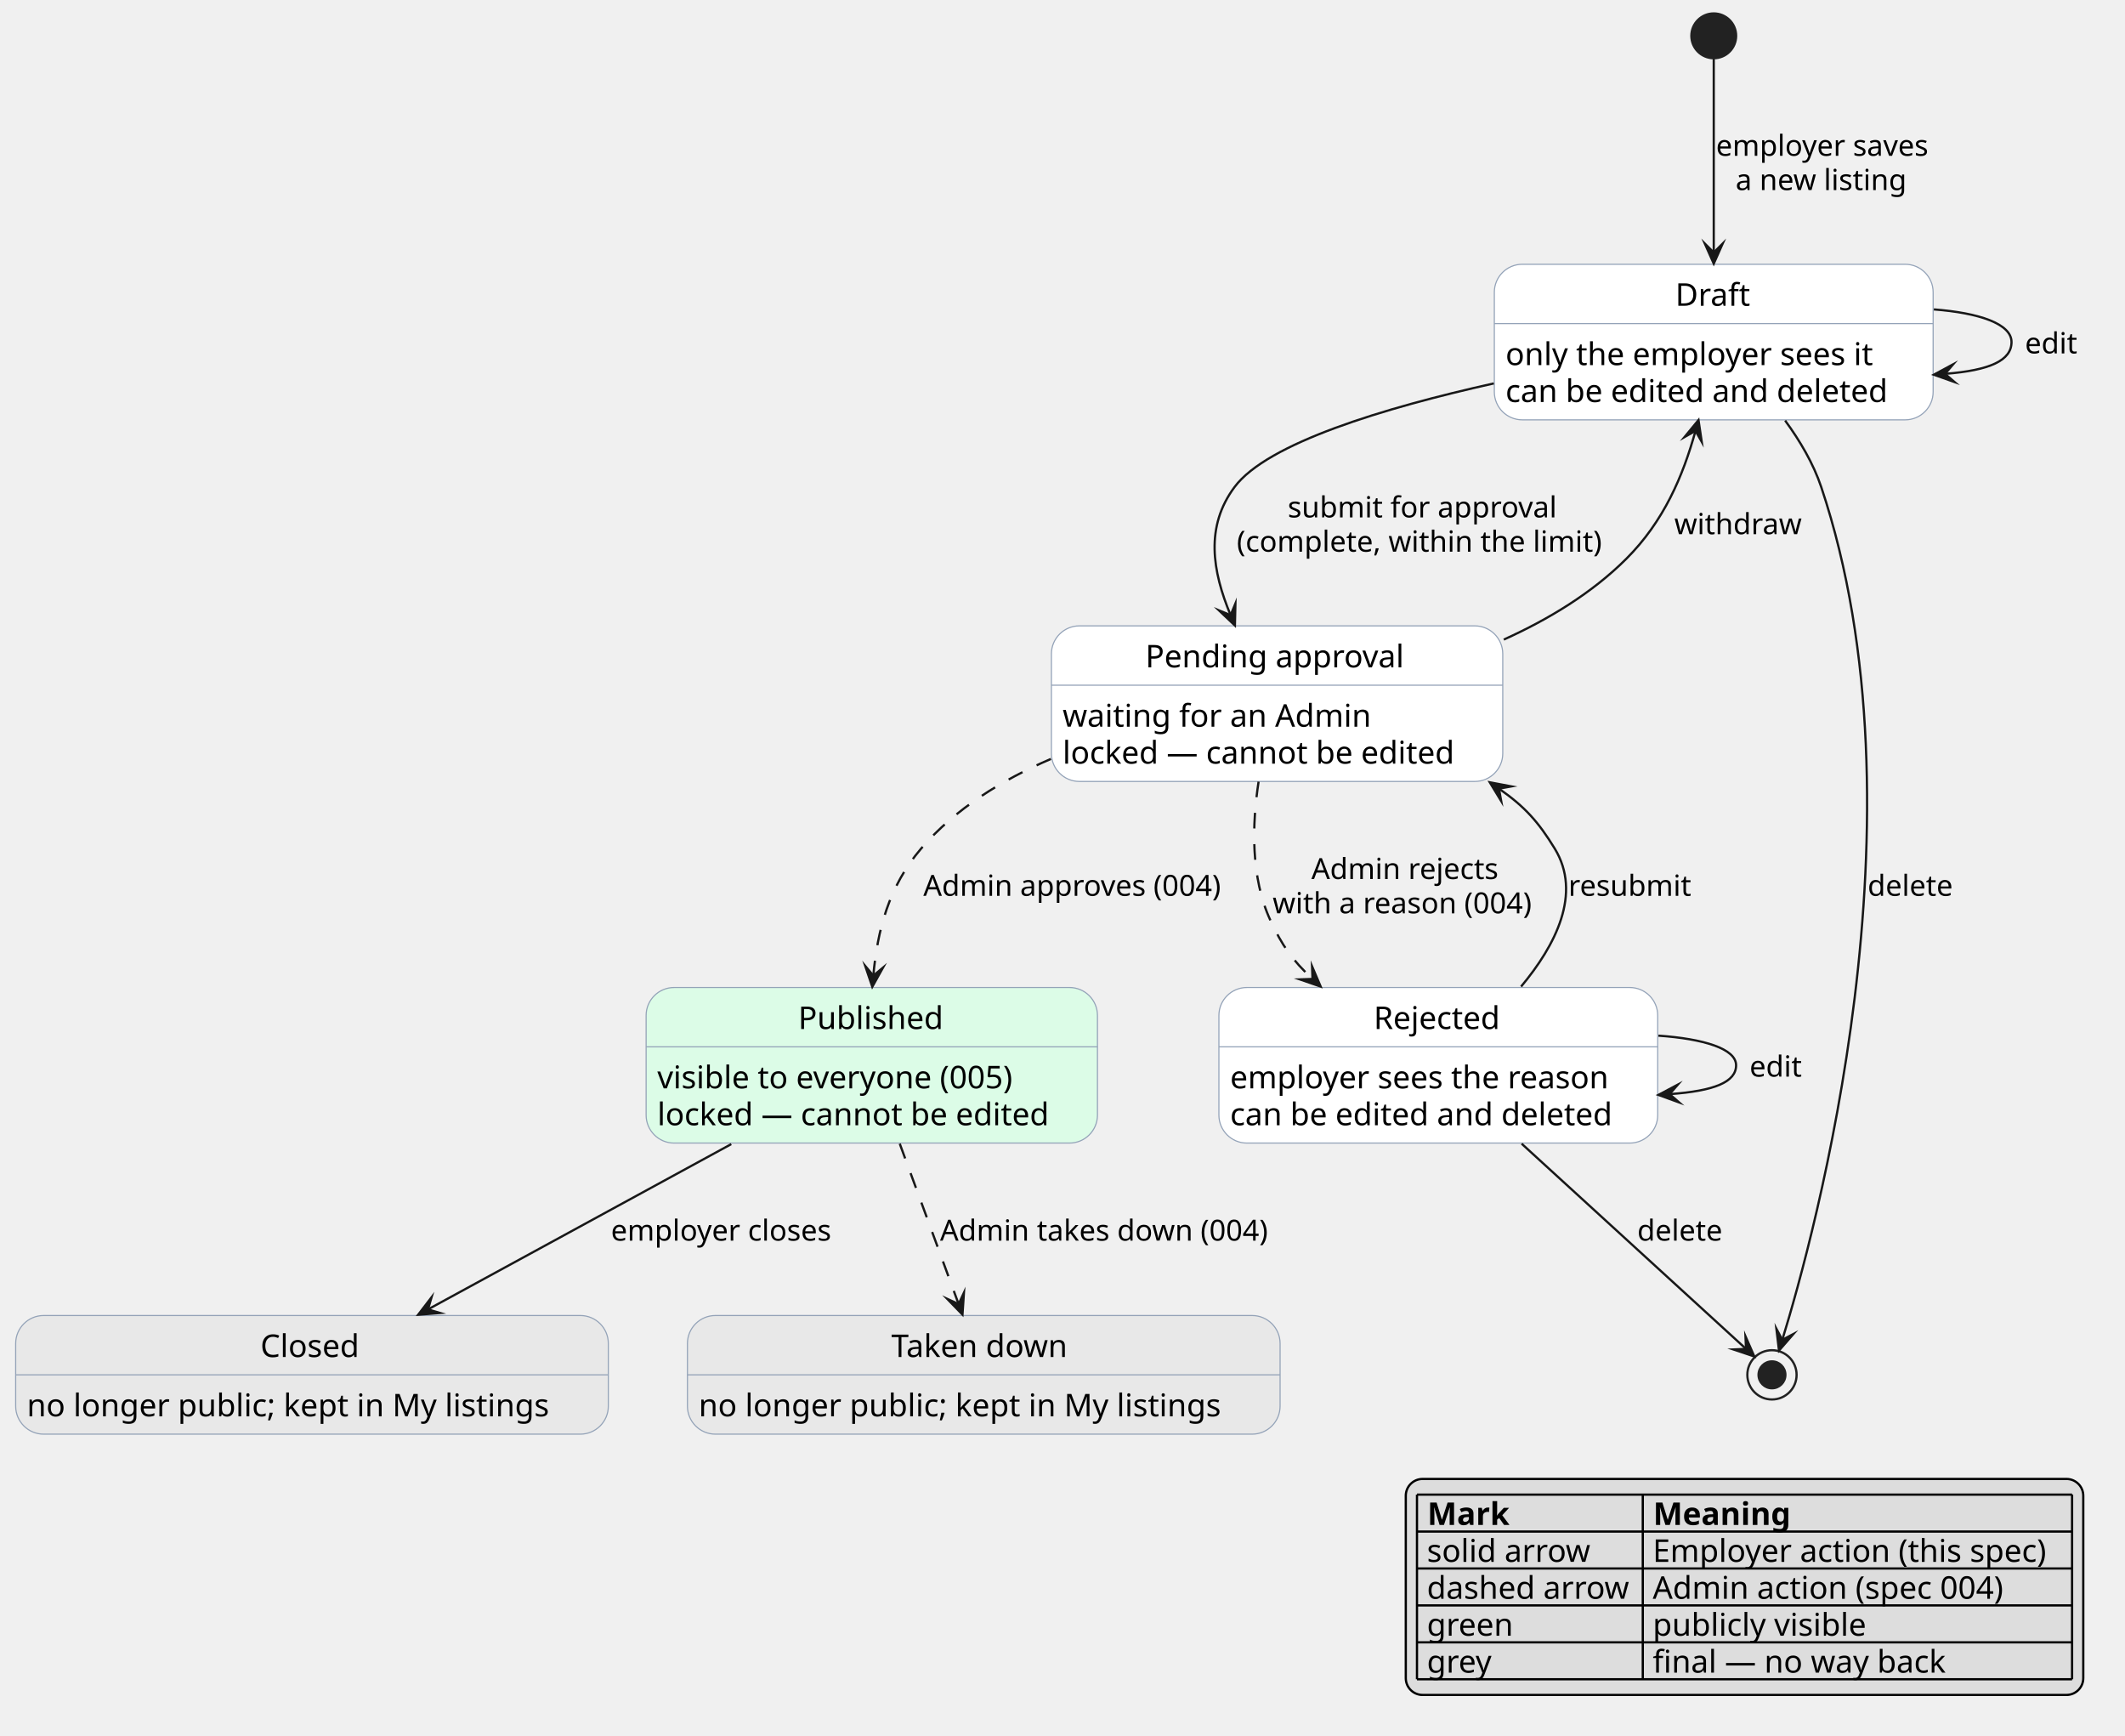
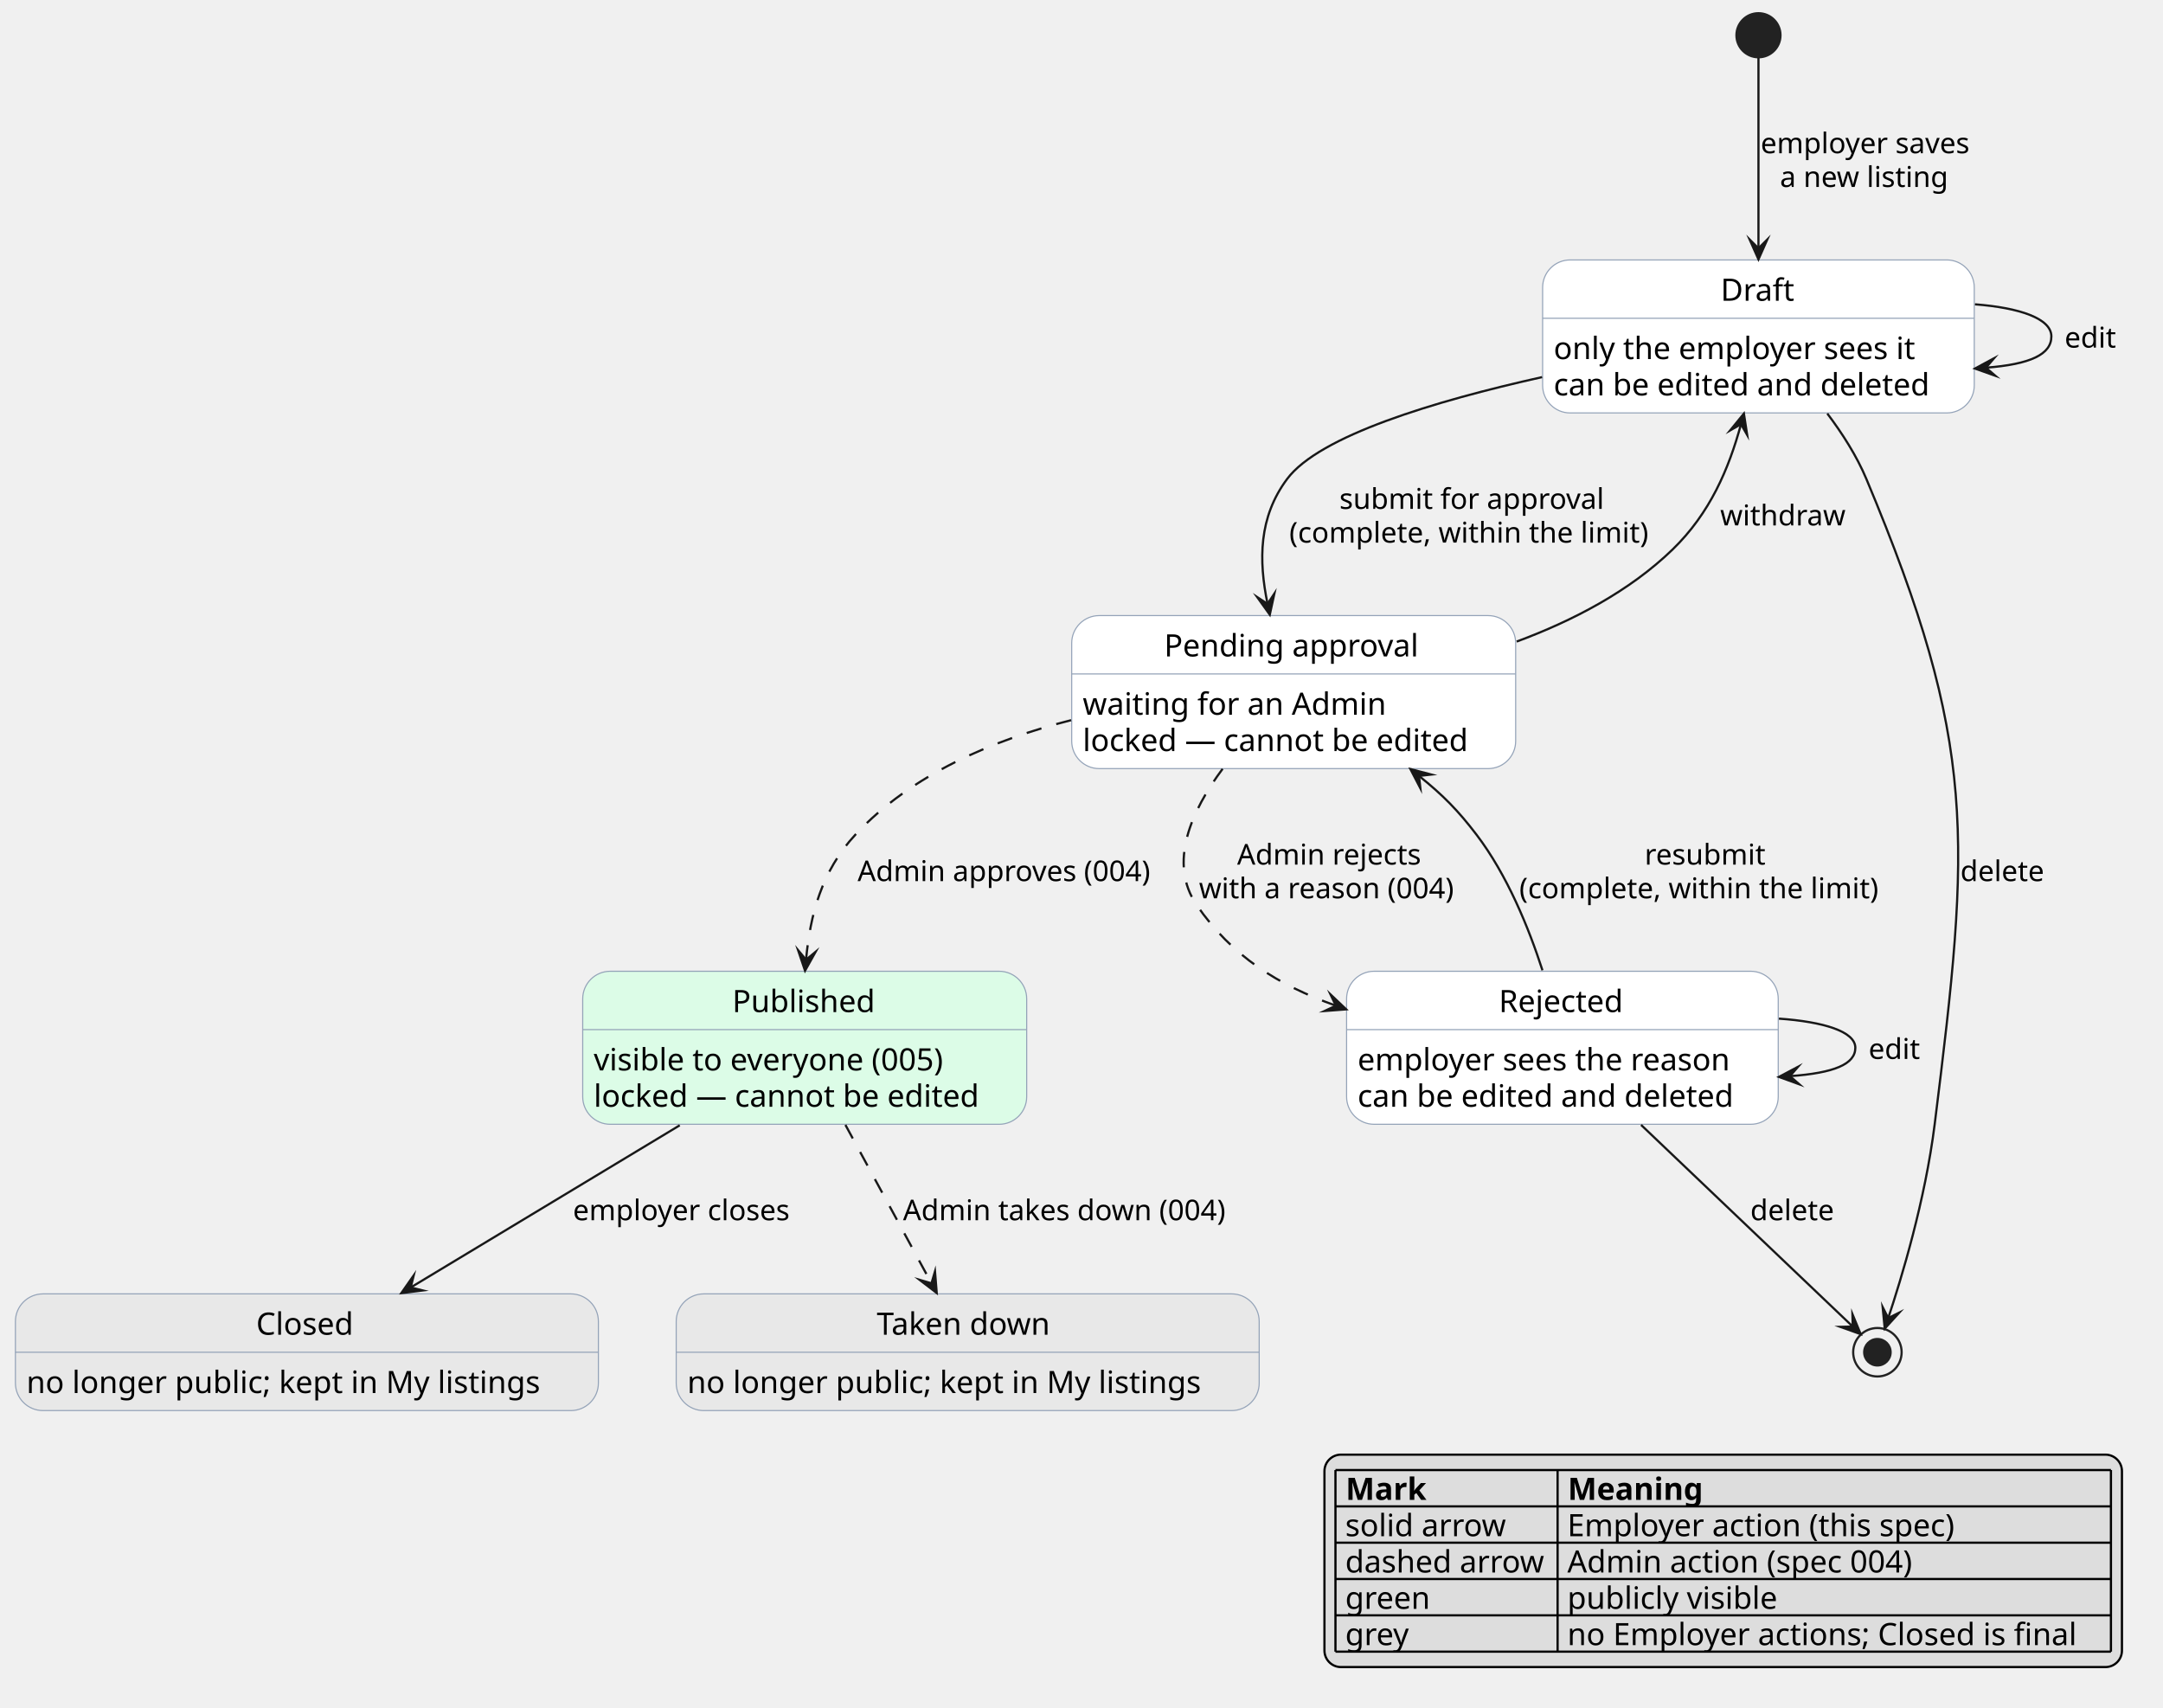
- <svg xmlns="http://www.w3.org/2000/svg" version="1.1" data-diagram-type="STATE" style="width:949px;height:775px;background:#FFFFFF;" width="949px" height="775px" viewBox="0 0 949 775" zoomAndPan="magnify" preserveAspectRatio="none" contentStyleType="text/css">
+ <svg xmlns="http://www.w3.org/2000/svg" version="1.1" data-diagram-type="STATE" style="width:982px;height:775px;background:#FFFFFF;" width="982px" height="775px" viewBox="0 0 982 775" zoomAndPan="magnify" preserveAspectRatio="none" contentStyleType="text/css">
  <defs />
  <g font-family="sans-serif" lengthAdjust="spacing">
    <g class="entity" data-qualified-name="Draft" id="ent0001" data-source-line="13">
-       <rect x="667.35" y="118" width="195.964" height="69.465" fill="#FFF" style="stroke:#94A3B8;stroke-width:0.5;" rx="12.5" ry="12.5" />
-       <line x1="667.35" y1="144.488" x2="863.314" y2="144.488" style="stroke:#94A3B8;stroke-width:0.5;" />
-       <text x="748.167" y="136.535" fill="#000" font-size="14" textLength="34.33">Draft</text>
-       <text x="672.35" y="163.023" fill="#000" font-size="14" textLength="170.42">only the employer sees it</text>
-       <text x="672.35" y="179.512" fill="#000" font-size="14" textLength="175.964">can be edited and deleted</text>
+       <rect x="700.35" y="118" width="195.964" height="69.465" fill="#FFF" style="stroke:#94A3B8;stroke-width:0.5;" rx="12.5" ry="12.5" />
+       <line x1="700.35" y1="144.488" x2="896.314" y2="144.488" style="stroke:#94A3B8;stroke-width:0.5;" />
+       <text x="781.167" y="136.535" fill="#000" font-size="14" textLength="34.33">Draft</text>
+       <text x="705.35" y="163.023" fill="#000" font-size="14" textLength="170.42">only the employer sees it</text>
+       <text x="705.35" y="179.512" fill="#000" font-size="14" textLength="175.964">can be edited and deleted</text>
    </g>
    <g class="entity" data-qualified-name="Pending" id="ent0002" data-source-line="14">
-       <rect x="469.55" y="279.46" width="201.563" height="69.465" fill="#FFF" style="stroke:#94A3B8;stroke-width:0.5;" rx="12.5" ry="12.5" />
-       <line x1="469.55" y1="305.948" x2="671.113" y2="305.948" style="stroke:#94A3B8;stroke-width:0.5;" />
-       <text x="511.511" y="297.995" fill="#000" font-size="14" textLength="117.64">Pending approval</text>
-       <text x="474.55" y="324.483" fill="#000" font-size="14" textLength="142.728">waiting for an Admin</text>
-       <text x="474.55" y="340.972" fill="#000" font-size="14" textLength="181.563">locked — cannot be edited</text>
+       <rect x="486.55" y="279.46" width="201.563" height="69.465" fill="#FFF" style="stroke:#94A3B8;stroke-width:0.5;" rx="12.5" ry="12.5" />
+       <line x1="486.55" y1="305.948" x2="688.113" y2="305.948" style="stroke:#94A3B8;stroke-width:0.5;" />
+       <text x="528.511" y="297.995" fill="#000" font-size="14" textLength="117.64">Pending approval</text>
+       <text x="491.55" y="324.483" fill="#000" font-size="14" textLength="142.728">waiting for an Admin</text>
+       <text x="491.55" y="340.972" fill="#000" font-size="14" textLength="181.563">locked — cannot be edited</text>
    </g>
    <g class="entity" data-qualified-name="Published" id="ent0003" data-source-line="15">
-       <rect x="288.55" y="440.93" width="201.563" height="69.465" fill="#DCFCE7" style="stroke:#94A3B8;stroke-width:0.5;" rx="12.5" ry="12.5" />
-       <line x1="288.55" y1="467.418" x2="490.113" y2="467.418" style="stroke:#94A3B8;stroke-width:0.5;" />
-       <text x="356.447" y="459.465" fill="#000" font-size="14" textLength="65.769">Published</text>
-       <text x="293.55" y="485.953" fill="#000" font-size="14" textLength="166.899">visible to everyone (005)</text>
-       <text x="293.55" y="502.442" fill="#000" font-size="14" textLength="181.563">locked — cannot be edited</text>
+       <rect x="264.55" y="440.93" width="201.563" height="69.465" fill="#DCFCE7" style="stroke:#94A3B8;stroke-width:0.5;" rx="12.5" ry="12.5" />
+       <line x1="264.55" y1="467.418" x2="466.113" y2="467.418" style="stroke:#94A3B8;stroke-width:0.5;" />
+       <text x="332.447" y="459.465" fill="#000" font-size="14" textLength="65.769">Published</text>
+       <text x="269.55" y="485.953" fill="#000" font-size="14" textLength="166.899">visible to everyone (005)</text>
+       <text x="269.55" y="502.442" fill="#000" font-size="14" textLength="181.563">locked — cannot be edited</text>
    </g>
    <g class="entity" data-qualified-name="Rejected" id="ent0004" data-source-line="16">
-       <rect x="544.35" y="440.93" width="195.964" height="69.465" fill="#FFF" style="stroke:#94A3B8;stroke-width:0.5;" rx="12.5" ry="12.5" />
-       <line x1="544.35" y1="467.418" x2="740.314" y2="467.418" style="stroke:#94A3B8;stroke-width:0.5;" />
-       <text x="613.467" y="459.465" fill="#000" font-size="14" textLength="57.729">Rejected</text>
-       <text x="549.35" y="485.953" fill="#000" font-size="14" textLength="173.742">employer sees the reason</text>
-       <text x="549.35" y="502.442" fill="#000" font-size="14" textLength="175.964">can be edited and deleted</text>
+       <rect x="611.35" y="440.93" width="195.964" height="69.465" fill="#FFF" style="stroke:#94A3B8;stroke-width:0.5;" rx="12.5" ry="12.5" />
+       <line x1="611.35" y1="467.418" x2="807.314" y2="467.418" style="stroke:#94A3B8;stroke-width:0.5;" />
+       <text x="680.467" y="459.465" fill="#000" font-size="14" textLength="57.729">Rejected</text>
+       <text x="616.35" y="485.953" fill="#000" font-size="14" textLength="173.742">employer sees the reason</text>
+       <text x="616.35" y="502.442" fill="#000" font-size="14" textLength="175.964">can be edited and deleted</text>
    </g>
    <g class="entity" data-qualified-name="Closed" id="ent0005" data-source-line="17">
      <rect x="7" y="587.39" width="264.672" height="52.977" fill="#E8E8E8" style="stroke:#94A3B8;stroke-width:0.5;" rx="12.5" ry="12.5" />
      <line x1="7" y1="613.878" x2="271.672" y2="613.878" style="stroke:#94A3B8;stroke-width:0.5;" />
      <text x="116.295" y="605.925" fill="#000" font-size="14" textLength="46.081">Closed</text>
      <text x="12" y="632.413" fill="#000" font-size="14" textLength="244.672">no longer public; kept in My listings</text>
    </g>
    <g class="entity" data-qualified-name="TakenDown" id="ent0006" data-source-line="18">
      <rect x="307" y="587.39" width="264.672" height="52.977" fill="#E8E8E8" style="stroke:#94A3B8;stroke-width:0.5;" rx="12.5" ry="12.5" />
      <line x1="307" y1="613.878" x2="571.672" y2="613.878" style="stroke:#94A3B8;stroke-width:0.5;" />
      <text x="398.05" y="605.925" fill="#000" font-size="14" textLength="82.571">Taken down</text>
      <text x="312" y="632.413" fill="#000" font-size="14" textLength="244.672">no longer public; kept in My listings</text>
    </g>
    <g class="start_entity" data-qualified-name=".start." id="ent0007" data-source-line="20">
-       <ellipse cx="765.34" cy="16" rx="10" ry="10" fill="#222" style="stroke:#222;stroke-width:1;" />
+       <ellipse cx="798.34" cy="16" rx="10" ry="10" fill="#222" style="stroke:#222;stroke-width:1;" />
    </g>
    <g class="end_entity" data-qualified-name=".end." id="ent0011" data-source-line="25">
-       <ellipse cx="791.34" cy="613.88" rx="11" ry="11" fill="none" style="stroke:#222;stroke-width:1;" />
-       <ellipse cx="791.34" cy="613.88" rx="6" ry="6" fill="#222" style="stroke:#222;stroke-width:1;" />
+       <ellipse cx="852.34" cy="613.88" rx="11" ry="11" fill="none" style="stroke:#222;stroke-width:1;" />
+       <ellipse cx="852.34" cy="613.88" rx="6" ry="6" fill="#222" style="stroke:#222;stroke-width:1;" />
    </g>
    <g class="link" data-entity-1="ent0007" data-entity-2="ent0001" id="lnk8" data-source-line="20" data-link-type="dependency">
-       <path d="M765.34,26.26 C765.34,44.81 765.34,82.34 765.34,112.74" style="stroke:#181818;stroke-width:1;" fill="none" id="*start*-to-Draft" />
-       <polygon points="765.34,117.74,769.34,108.74,765.34,112.74,761.34,108.74,765.34,117.74" fill="#181818" style="stroke:#181818;stroke-width:1;stroke-linejoin:miter;stroke-miterlimit:10;" />
-       <text x="766.34" y="69.568" fill="#000" font-size="13" textLength="97.176">employer saves</text>
-       <text x="775.093" y="84.879" fill="#000" font-size="13" textLength="79.669">a new listing</text>
+       <path d="M798.34,26.26 C798.34,44.81 798.34,82.34 798.34,112.74" style="stroke:#181818;stroke-width:1;" fill="none" id="*start*-to-Draft" />
+       <polygon points="798.34,117.74,802.34,108.74,798.34,112.74,794.34,108.74,798.34,117.74" fill="#181818" style="stroke:#181818;stroke-width:1;stroke-linejoin:miter;stroke-miterlimit:10;" />
+       <text x="799.34" y="69.568" fill="#000" font-size="13" textLength="97.176">employer saves</text>
+       <text x="808.093" y="84.879" fill="#000" font-size="13" textLength="79.669">a new listing</text>
    </g>
    <g class="link" data-entity-1="ent0001" data-entity-2="ent0001" id="lnk9" data-source-line="23" data-link-type="dependency">
-       <path d="M863.63,138.15 C883.83,139.71 898.32,144.57 898.32,152.73 C898.32,160.89 888.815,165.365 868.615,166.925" style="stroke:#181818;stroke-width:1;" fill="none" id="Draft-to-Draft" />
-       <polygon points="863.63,167.31,872.911,170.605,868.615,166.925,872.295,162.629,863.63,167.31" fill="#181818" style="stroke:#181818;stroke-width:1;stroke-linejoin:miter;stroke-miterlimit:10;" />
-       <text x="904.32" y="157.798" fill="#000" font-size="13" textLength="24.045">edit</text>
+       <path d="M896.63,138.15 C916.83,139.71 931.32,144.57 931.32,152.73 C931.32,160.89 921.815,165.365 901.615,166.925" style="stroke:#181818;stroke-width:1;" fill="none" id="Draft-to-Draft" />
+       <polygon points="896.63,167.31,905.911,170.605,901.615,166.925,905.295,162.629,896.63,167.31" fill="#181818" style="stroke:#181818;stroke-width:1;stroke-linejoin:miter;stroke-miterlimit:10;" />
+       <text x="937.32" y="157.798" fill="#000" font-size="13" textLength="24.045">edit</text>
    </g>
    <g class="link" data-entity-1="ent0001" data-entity-2="ent0002" id="lnk10" data-source-line="24" data-link-type="dependency">
-       <path d="M667.12,171.2 C618,182.14 565.93,197.88 551.34,217.46 C538.17,235.12 541.35,254.914 549.57,274.674" style="stroke:#181818;stroke-width:1;" fill="none" id="Draft-to-Pending" />
-       <polygon points="551.49,279.29,551.726,269.444,549.57,274.674,544.34,272.517,551.49,279.29" fill="#181818" style="stroke:#181818;stroke-width:1;stroke-linejoin:miter;stroke-miterlimit:10;" />
-       <text x="575.087" y="231.028" fill="#000" font-size="13" textLength="124.458">submit for approval</text>
-       <text x="552.34" y="246.339" fill="#000" font-size="13" textLength="169.952">(complete, within the limit)</text>
+       <path d="M700.12,171.2 C651,182.14 598.93,197.88 584.34,217.46 C571.41,234.79 571.38,254.313 575.47,274.153" style="stroke:#181818;stroke-width:1;" fill="none" id="Draft-to-Pending" />
+       <polygon points="576.48,279.05,578.58,269.428,575.47,274.153,570.745,271.043,576.48,279.05" fill="#181818" style="stroke:#181818;stroke-width:1;stroke-linejoin:miter;stroke-miterlimit:10;" />
+       <text x="608.087" y="231.028" fill="#000" font-size="13" textLength="124.458">submit for approval</text>
+       <text x="585.34" y="246.339" fill="#000" font-size="13" textLength="169.952">(complete, within the limit)</text>
    </g>
    <g class="link" data-entity-1="ent0002" data-entity-2="ent0001" id="lnk13" data-source-line="29" data-link-type="dependency">
-       <path d="M671.57,285.58 C691.54,276.57 711.03,264.78 726.34,249.46 C743.08,232.7 751.583,212.598 757.193,192.378" style="stroke:#181818;stroke-width:1;" fill="none" id="Pending-to-Draft" />
-       <polygon points="758.53,187.56,752.269,195.163,757.193,192.378,759.978,197.302,758.53,187.56" fill="#181818" style="stroke:#181818;stroke-width:1;stroke-linejoin:miter;stroke-miterlimit:10;" />
-       <text x="747.74" y="238.528" fill="#000" font-size="13" textLength="57.402">withdraw</text>
+       <path d="M688.57,291.25 C714.1,281.8 739.78,268.41 759.34,249.46 C776.35,232.98 784.874,212.874 790.414,192.574" style="stroke:#181818;stroke-width:1;" fill="none" id="Pending-to-Draft" />
+       <polygon points="791.73,187.75,785.502,195.379,790.414,192.574,793.219,197.486,791.73,187.75" fill="#181818" style="stroke:#181818;stroke-width:1;stroke-linejoin:miter;stroke-miterlimit:10;" />
+       <text x="780.97" y="238.528" fill="#000" font-size="13" textLength="57.402">withdraw</text>
    </g>
    <g class="link" data-entity-1="ent0001" data-entity-2="ent0011" id="lnk12" data-source-line="25" data-link-type="dependency">
-       <path d="M797.22,187.78 C803.82,196.79 809.82,206.95 813.34,217.46 C862.29,363.85 809.941,552.801 795.951,598.261" style="stroke:#181818;stroke-width:1;" fill="none" id="Draft-to-*end*" />
-       <polygon points="794.48,603.04,800.95,595.615,795.951,598.261,793.304,593.262,794.48,603.04" fill="#181818" style="stroke:#181818;stroke-width:1;stroke-linejoin:miter;stroke-miterlimit:10;" />
-       <text x="834.07" y="399.998" fill="#000" font-size="13" textLength="38.53">delete</text>
+       <path d="M829.6,187.74 C836.46,196.83 842.97,207.04 847.34,217.46 C897.91,338.22 894.56,380.48 878.34,510.39 C873.99,545.18 863.236,580.365 857.246,598.395" style="stroke:#181818;stroke-width:1;" fill="none" id="Draft-to-*end*" />
+       <polygon points="855.67,603.14,862.304,595.86,857.246,598.395,854.712,593.338,855.67,603.14" fill="#181818" style="stroke:#181818;stroke-width:1;stroke-linejoin:miter;stroke-miterlimit:10;" />
+       <text x="890.01" y="399.998" fill="#000" font-size="13" textLength="38.53">delete</text>
    </g>
    <g class="link" data-entity-1="ent0002" data-entity-2="ent0003" id="lnk14" data-source-line="30" data-link-type="dependency">
-       <path d="M469.32,338.87 C447.6,348.17 426.61,361.08 411.34,378.93 C396.81,395.9 391.844,415.591 390.014,435.641" style="stroke:#181818;stroke-width:1;stroke-dasharray:7,7;" fill="none" id="Pending-to-Published" />
-       <polygon points="389.56,440.62,394.361,432.021,390.014,435.641,386.395,431.294,389.56,440.62" fill="#181818" style="stroke:#181818;stroke-width:1;stroke-linejoin:miter;stroke-miterlimit:10;" />
-       <text x="412.34" y="399.998" fill="#000" font-size="13" textLength="139.902">Admin approves (004)</text>
+       <path d="M486.3,326.94 C450.94,335.88 413.76,351.55 388.34,378.93 C372.98,395.46 367.807,415.421 365.947,435.701" style="stroke:#181818;stroke-width:1;stroke-dasharray:7,7;" fill="none" id="Pending-to-Published" />
+       <polygon points="365.49,440.68,370.295,432.083,365.947,435.701,362.329,431.352,365.49,440.68" fill="#181818" style="stroke:#181818;stroke-width:1;stroke-linejoin:miter;stroke-miterlimit:10;" />
+       <text x="389.34" y="399.998" fill="#000" font-size="13" textLength="139.902">Admin approves (004)</text>
    </g>
    <g class="link" data-entity-1="ent0002" data-entity-2="ent0004" id="lnk15" data-source-line="31" data-link-type="dependency">
-       <path d="M562.07,349.02 C559.14,368.05 558.47,391.76 567.34,410.93 C572.5,422.09 577.034,428.609 586.144,437.109" style="stroke:#181818;stroke-width:1;stroke-dasharray:7,7;" fill="none" id="Pending-to-Rejected" />
-       <polygon points="589.8,440.52,585.948,431.456,586.144,437.109,580.491,437.305,589.8,440.52" fill="#181818" style="stroke:#181818;stroke-width:1;stroke-linejoin:miter;stroke-miterlimit:10;" />
-       <text x="585.653" y="392.498" fill="#000" font-size="13" textLength="87.134">Admin rejects</text>
-       <text x="568.34" y="407.809" fill="#000" font-size="13" textLength="121.761">with a reason (004)</text>
+       <path d="M555.06,349.04 C540.9,368.07 530.18,391.78 543.34,410.93 C559.25,434.08 580.11,447.152 606.47,456.542" style="stroke:#181818;stroke-width:1;stroke-dasharray:7,7;" fill="none" id="Pending-to-Rejected" />
+       <polygon points="611.18,458.22,604.044,451.432,606.47,456.542,601.36,458.968,611.18,458.22" fill="#181818" style="stroke:#181818;stroke-width:1;stroke-linejoin:miter;stroke-miterlimit:10;" />
+       <text x="561.653" y="392.498" fill="#000" font-size="13" textLength="87.134">Admin rejects</text>
+       <text x="544.34" y="407.809" fill="#000" font-size="13" textLength="121.761">with a reason (004)</text>
    </g>
    <g class="link" data-entity-1="ent0004" data-entity-2="ent0002" id="lnk17" data-source-line="36" data-link-type="dependency">
-       <path d="M679.3,440.52 C694.74,422.03 706.55,398.95 694.34,378.93 C687.08,367.05 680.951,360.136 669.411,352.146" style="stroke:#181818;stroke-width:1;" fill="none" id="Rejected-to-Pending" />
-       <polygon points="665.3,349.3,670.423,357.712,669.411,352.146,674.976,351.135,665.3,349.3" fill="#181818" style="stroke:#181818;stroke-width:1;stroke-linejoin:miter;stroke-miterlimit:10;" />
-       <text x="700.4" y="399.998" fill="#000" font-size="13" textLength="56.196">resubmit</text>
+       <path d="M700.28,440.5 C694.01,421.13 684.26,397.2 670.34,378.93 C661.96,367.95 655.155,360.993 644.225,352.253" style="stroke:#181818;stroke-width:1;" fill="none" id="Rejected-to-Pending" />
+       <polygon points="640.32,349.13,644.851,357.875,644.225,352.253,649.847,351.627,640.32,349.13" fill="#181818" style="stroke:#181818;stroke-width:1;stroke-linejoin:miter;stroke-miterlimit:10;" />
+       <text x="746.648" y="392.498" fill="#000" font-size="13" textLength="56.196">resubmit</text>
+       <text x="689.77" y="407.809" fill="#000" font-size="13" textLength="169.952">(complete, within the limit)</text>
    </g>
    <g class="link" data-entity-1="ent0004" data-entity-2="ent0004" id="lnk16" data-source-line="35" data-link-type="dependency">
-       <path d="M740.63,462.43 C760.83,463.85 775.32,468.26 775.32,475.66 C775.32,483.06 765.818,487.119 745.618,488.539" style="stroke:#181818;stroke-width:1;" fill="none" id="Rejected-to-Rejected" />
-       <polygon points="740.63,488.89,749.888,492.249,745.618,488.539,749.327,484.269,740.63,488.89" fill="#181818" style="stroke:#181818;stroke-width:1;stroke-linejoin:miter;stroke-miterlimit:10;" />
-       <text x="781.32" y="480.728" fill="#000" font-size="13" textLength="24.045">edit</text>
+       <path d="M807.63,462.43 C827.83,463.85 842.32,468.26 842.32,475.66 C842.32,483.06 832.818,487.119 812.618,488.539" style="stroke:#181818;stroke-width:1;" fill="none" id="Rejected-to-Rejected" />
+       <polygon points="807.63,488.89,816.888,492.249,812.618,488.539,816.327,484.269,807.63,488.89" fill="#181818" style="stroke:#181818;stroke-width:1;stroke-linejoin:miter;stroke-miterlimit:10;" />
+       <text x="848.32" y="480.728" fill="#000" font-size="13" textLength="24.045">edit</text>
    </g>
    <g class="link" data-entity-1="ent0004" data-entity-2="ent0011" id="lnk18" data-source-line="37" data-link-type="dependency">
-       <path d="M679.55,510.68 C714.55,542.68 760.64,584.816 779.76,602.296" style="stroke:#181818;stroke-width:1;" fill="none" id="Rejected-to-*end*" />
-       <polygon points="783.45,605.67,779.507,596.645,779.76,602.296,774.109,602.549,783.45,605.67" fill="#181818" style="stroke:#181818;stroke-width:1;stroke-linejoin:miter;stroke-miterlimit:10;" />
-       <text x="731.18" y="553.958" fill="#000" font-size="13" textLength="38.53">delete</text>
+       <path d="M745.05,510.68 C778.64,542.68 822.801,584.74 841.141,602.22" style="stroke:#181818;stroke-width:1;" fill="none" id="Rejected-to-*end*" />
+       <polygon points="844.76,605.67,841.005,596.565,841.141,602.22,835.485,602.356,844.76,605.67" fill="#181818" style="stroke:#181818;stroke-width:1;stroke-linejoin:miter;stroke-miterlimit:10;" />
+       <text x="794.64" y="553.958" fill="#000" font-size="13" textLength="38.53">delete</text>
    </g>
    <g class="link" data-entity-1="ent0003" data-entity-2="ent0005" id="lnk19" data-source-line="41" data-link-type="dependency">
-       <path d="M326.57,510.86 C283.18,534.5 230.751,563.078 191.131,584.658" style="stroke:#181818;stroke-width:1;" fill="none" id="Published-to-Closed" />
-       <polygon points="186.74,587.05,196.557,586.258,191.131,584.658,192.73,579.232,186.74,587.05" fill="#181818" style="stroke:#181818;stroke-width:1;stroke-linejoin:miter;stroke-miterlimit:10;" />
-       <text x="272.83" y="553.958" fill="#000" font-size="13" textLength="101.67">employer closes</text>
+       <path d="M308.6,510.86 C269.37,534.5 222.282,562.889 186.472,584.469" style="stroke:#181818;stroke-width:1;" fill="none" id="Published-to-Closed" />
+       <polygon points="182.19,587.05,191.963,585.831,186.472,584.469,187.834,578.979,182.19,587.05" fill="#181818" style="stroke:#181818;stroke-width:1;stroke-linejoin:miter;stroke-miterlimit:10;" />
+       <text x="260.11" y="553.958" fill="#000" font-size="13" textLength="101.67">employer closes</text>
    </g>
    <g class="link" data-entity-1="ent0003" data-entity-2="ent0006" id="lnk20" data-source-line="42" data-link-type="dependency">
-       <path d="M401.82,510.68 C410.5,534.33 420.168,560.656 428.108,582.296" style="stroke:#181818;stroke-width:1;stroke-dasharray:7,7;" fill="none" id="Published-to-TakenDown" />
-       <polygon points="429.83,586.99,430.485,577.163,428.108,582.296,422.975,579.919,429.83,586.99" fill="#181818" style="stroke:#181818;stroke-width:1;stroke-linejoin:miter;stroke-miterlimit:10;" />
-       <text x="419.81" y="553.958" fill="#000" font-size="13" textLength="154.331">Admin takes down (004)</text>
+       <path d="M383.82,510.68 C396.66,534.33 411.123,560.957 422.883,582.597" style="stroke:#181818;stroke-width:1;stroke-dasharray:7,7;" fill="none" id="Published-to-TakenDown" />
+       <polygon points="425.27,586.99,424.487,577.172,422.883,582.597,417.458,580.992,425.27,586.99" fill="#181818" style="stroke:#181818;stroke-width:1;stroke-linejoin:miter;stroke-miterlimit:10;" />
+       <text x="409.96" y="553.958" fill="#000" font-size="13" textLength="154.331">Admin takes down (004)</text>
    </g>
    <g class="legend" data-source-line="47">
-       <rect x="627.807" y="660.367" width="302.558" height="96.441" fill="#DDD" style="stroke:#000;stroke-width:1;" rx="7.5" ry="7.5" />
-       <text x="637.422" y="680.902" fill="#000" font-size="14" textLength="36.162" font-weight="700">Mark</text>
-       <text x="738.265" y="680.902" fill="#000" font-size="14" textLength="61.318" font-weight="700">Meaning</text>
-       <text x="637.237" y="697.39" fill="#000" font-size="14" textLength="75.646">solid arrow</text>
-       <text x="738.081" y="697.39" fill="#000" font-size="14" textLength="182.854">Employer action (this spec)</text>
-       <text x="637.237" y="713.878" fill="#000" font-size="14" textLength="91.984">dashed arrow</text>
-       <text x="738.081" y="713.878" fill="#000" font-size="14" textLength="165.621">Admin action (spec 004)</text>
-       <text x="637.237" y="730.367" fill="#000" font-size="14" textLength="38.746">green</text>
-       <text x="738.081" y="730.367" fill="#000" font-size="14" textLength="100.502">publicly visible</text>
-       <text x="637.237" y="746.855" fill="#000" font-size="14" textLength="29.572">grey</text>
-       <text x="738.081" y="746.855" fill="#000" font-size="14" textLength="136.397">final — no way back</text>
-       <line x1="632.807" y1="667.367" x2="925.365" y2="667.367" style="stroke:#000;stroke-width:1;" />
-       <line x1="632.807" y1="683.855" x2="925.365" y2="683.855" style="stroke:#000;stroke-width:1;" />
-       <line x1="632.807" y1="700.343" x2="925.365" y2="700.343" style="stroke:#000;stroke-width:1;" />
-       <line x1="632.807" y1="716.831" x2="925.365" y2="716.831" style="stroke:#000;stroke-width:1;" />
-       <line x1="632.807" y1="733.32" x2="925.365" y2="733.32" style="stroke:#000;stroke-width:1;" />
-       <line x1="632.807" y1="749.808" x2="925.365" y2="749.808" style="stroke:#000;stroke-width:1;" />
-       <line x1="632.807" y1="667.367" x2="632.807" y2="749.808" style="stroke:#000;stroke-width:1;" />
-       <line x1="733.651" y1="667.367" x2="733.651" y2="749.808" style="stroke:#000;stroke-width:1;" />
-       <line x1="925.365" y1="667.367" x2="925.365" y2="749.808" style="stroke:#000;stroke-width:1;" />
+       <rect x="601.3" y="660.367" width="362.064" height="96.441" fill="#DDD" style="stroke:#000;stroke-width:1;" rx="7.5" ry="7.5" />
+       <text x="610.915" y="680.902" fill="#000" font-size="14" textLength="36.162" font-weight="700">Mark</text>
+       <text x="711.758" y="680.902" fill="#000" font-size="14" textLength="61.318" font-weight="700">Meaning</text>
+       <text x="610.73" y="697.39" fill="#000" font-size="14" textLength="75.646">solid arrow</text>
+       <text x="711.574" y="697.39" fill="#000" font-size="14" textLength="182.854">Employer action (this spec)</text>
+       <text x="610.73" y="713.878" fill="#000" font-size="14" textLength="91.984">dashed arrow</text>
+       <text x="711.574" y="713.878" fill="#000" font-size="14" textLength="165.621">Admin action (spec 004)</text>
+       <text x="610.73" y="730.367" fill="#000" font-size="14" textLength="38.746">green</text>
+       <text x="711.574" y="730.367" fill="#000" font-size="14" textLength="100.502">publicly visible</text>
+       <text x="610.73" y="746.855" fill="#000" font-size="14" textLength="29.572">grey</text>
+       <text x="711.574" y="746.855" fill="#000" font-size="14" textLength="242.361">no Employer actions; Closed is final</text>
+       <line x1="606.3" y1="667.367" x2="958.365" y2="667.367" style="stroke:#000;stroke-width:1;" />
+       <line x1="606.3" y1="683.855" x2="958.365" y2="683.855" style="stroke:#000;stroke-width:1;" />
+       <line x1="606.3" y1="700.343" x2="958.365" y2="700.343" style="stroke:#000;stroke-width:1;" />
+       <line x1="606.3" y1="716.831" x2="958.365" y2="716.831" style="stroke:#000;stroke-width:1;" />
+       <line x1="606.3" y1="733.32" x2="958.365" y2="733.32" style="stroke:#000;stroke-width:1;" />
+       <line x1="606.3" y1="749.808" x2="958.365" y2="749.808" style="stroke:#000;stroke-width:1;" />
+       <line x1="606.3" y1="667.367" x2="606.3" y2="749.808" style="stroke:#000;stroke-width:1;" />
+       <line x1="707.144" y1="667.367" x2="707.144" y2="749.808" style="stroke:#000;stroke-width:1;" />
+       <line x1="958.365" y1="667.367" x2="958.365" y2="749.808" style="stroke:#000;stroke-width:1;" />
    </g>
  </g>
</svg>
